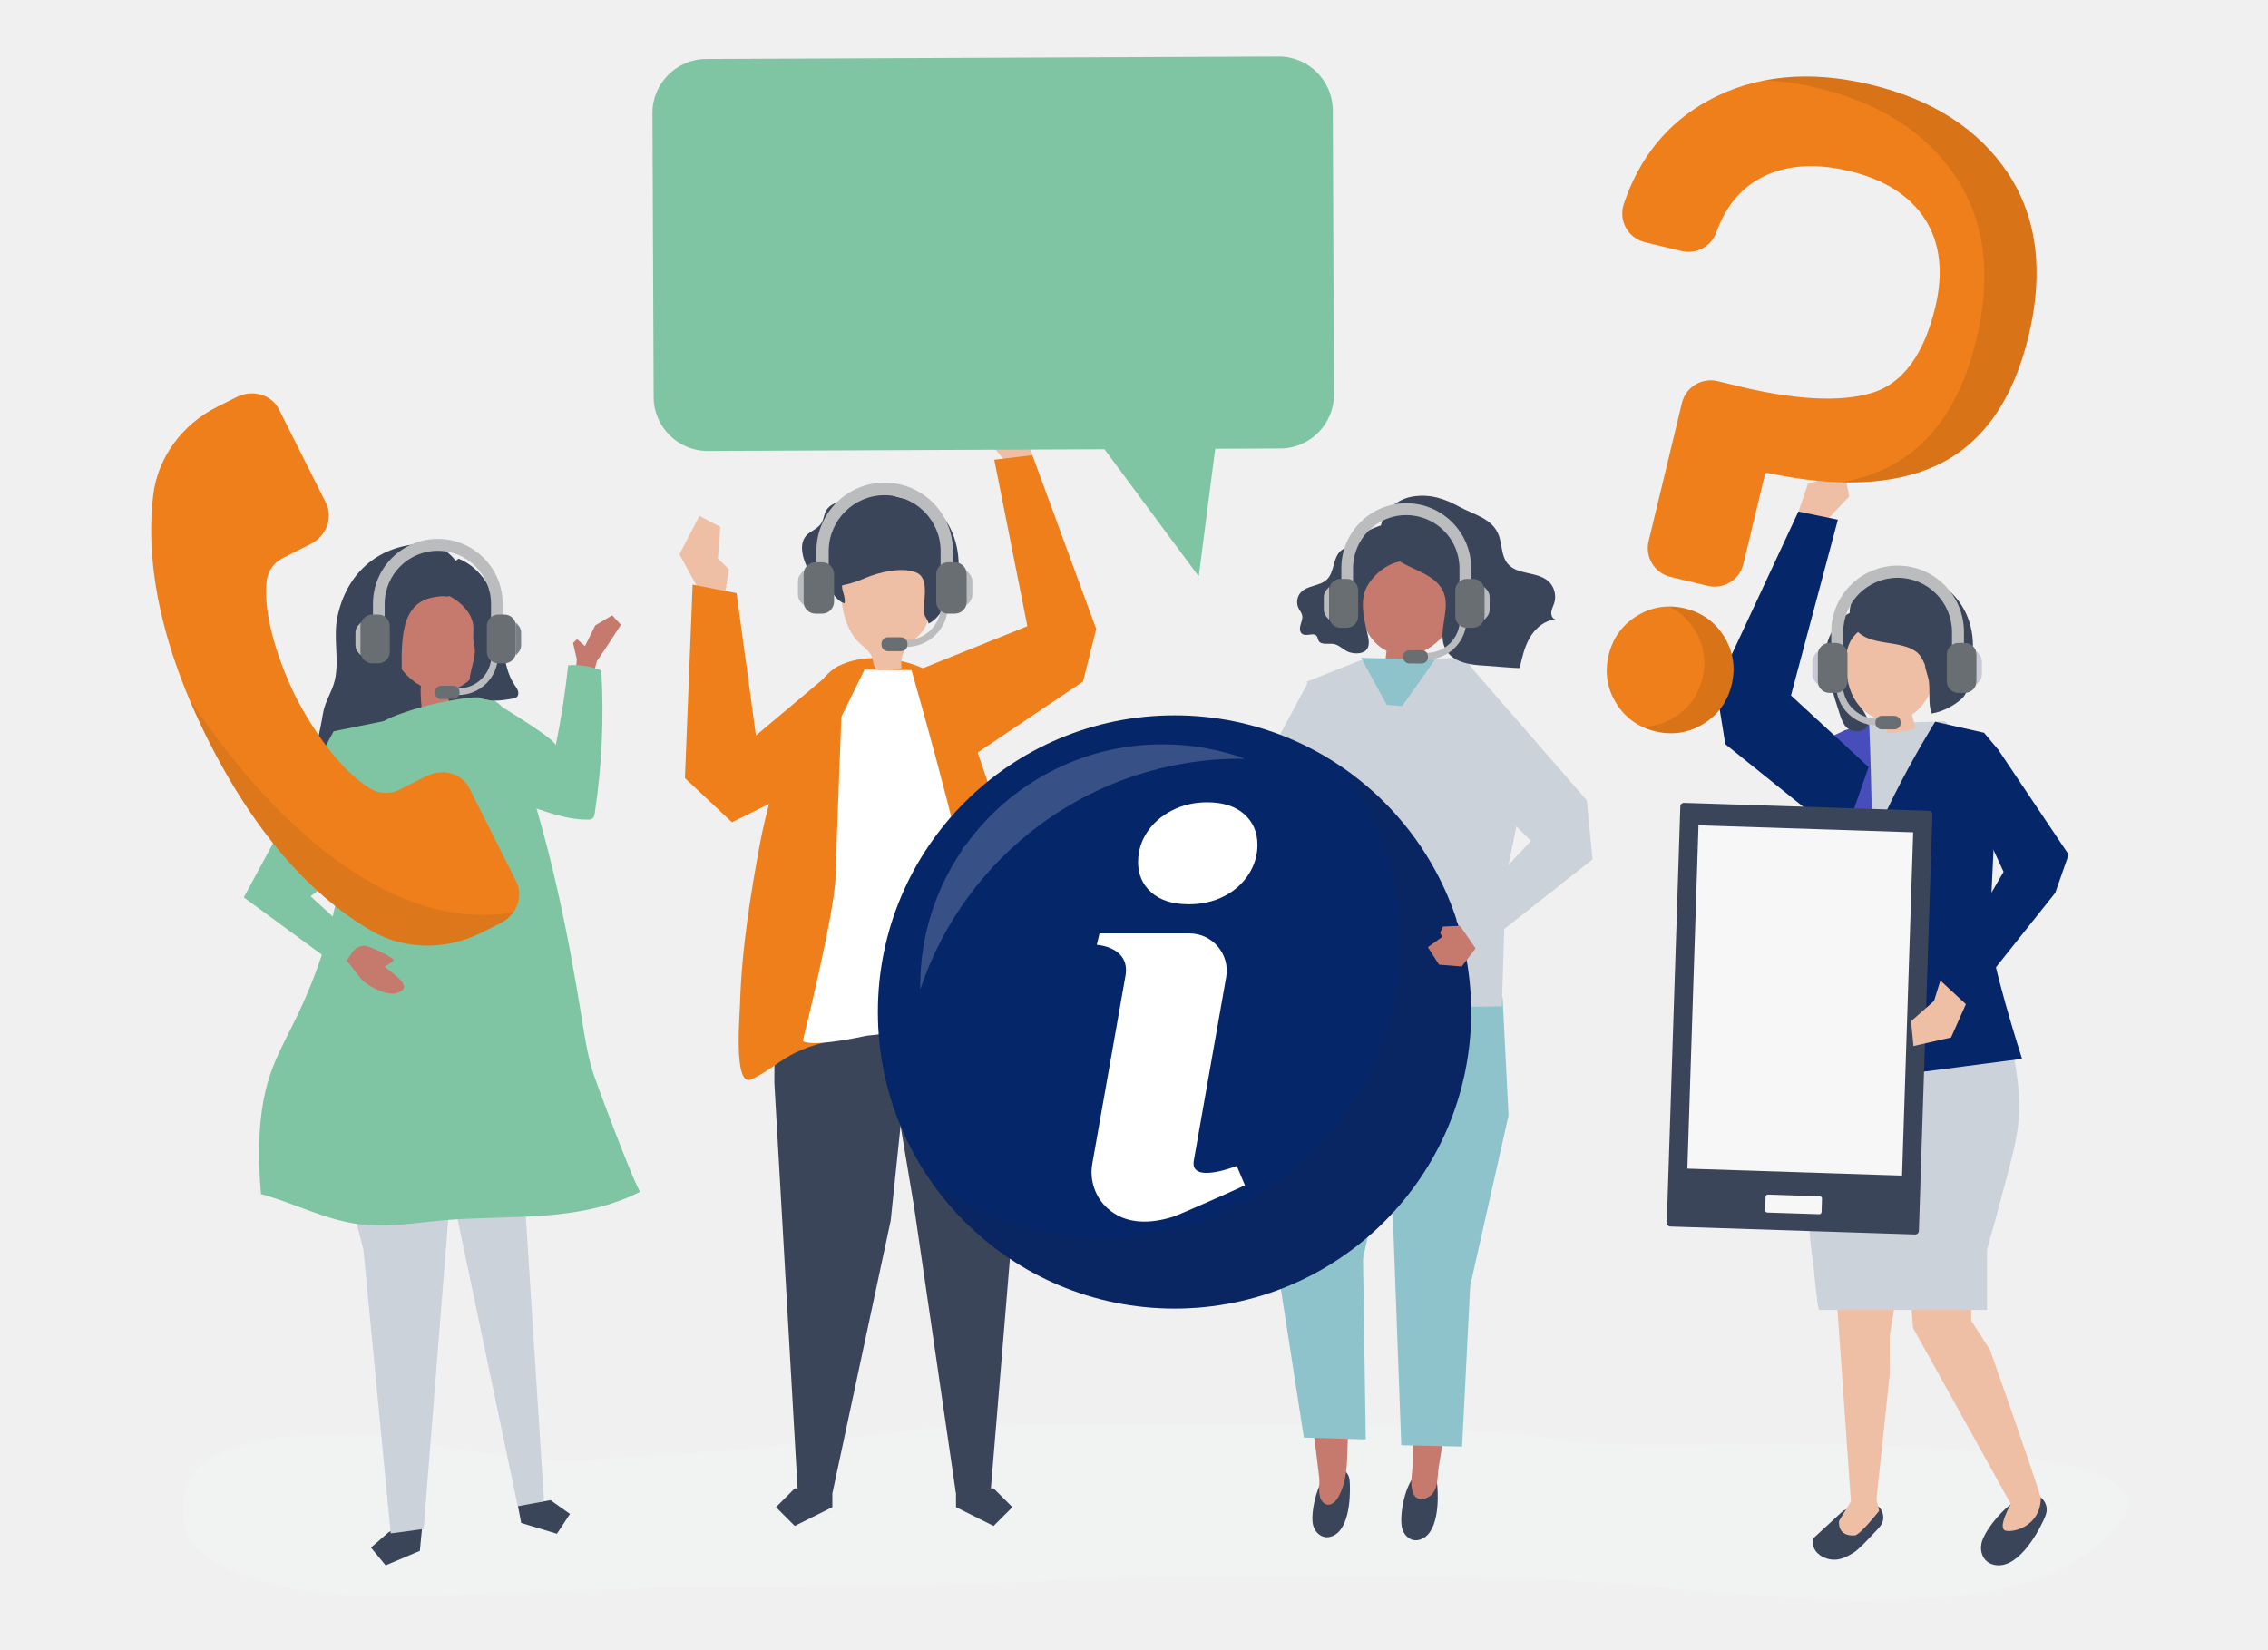
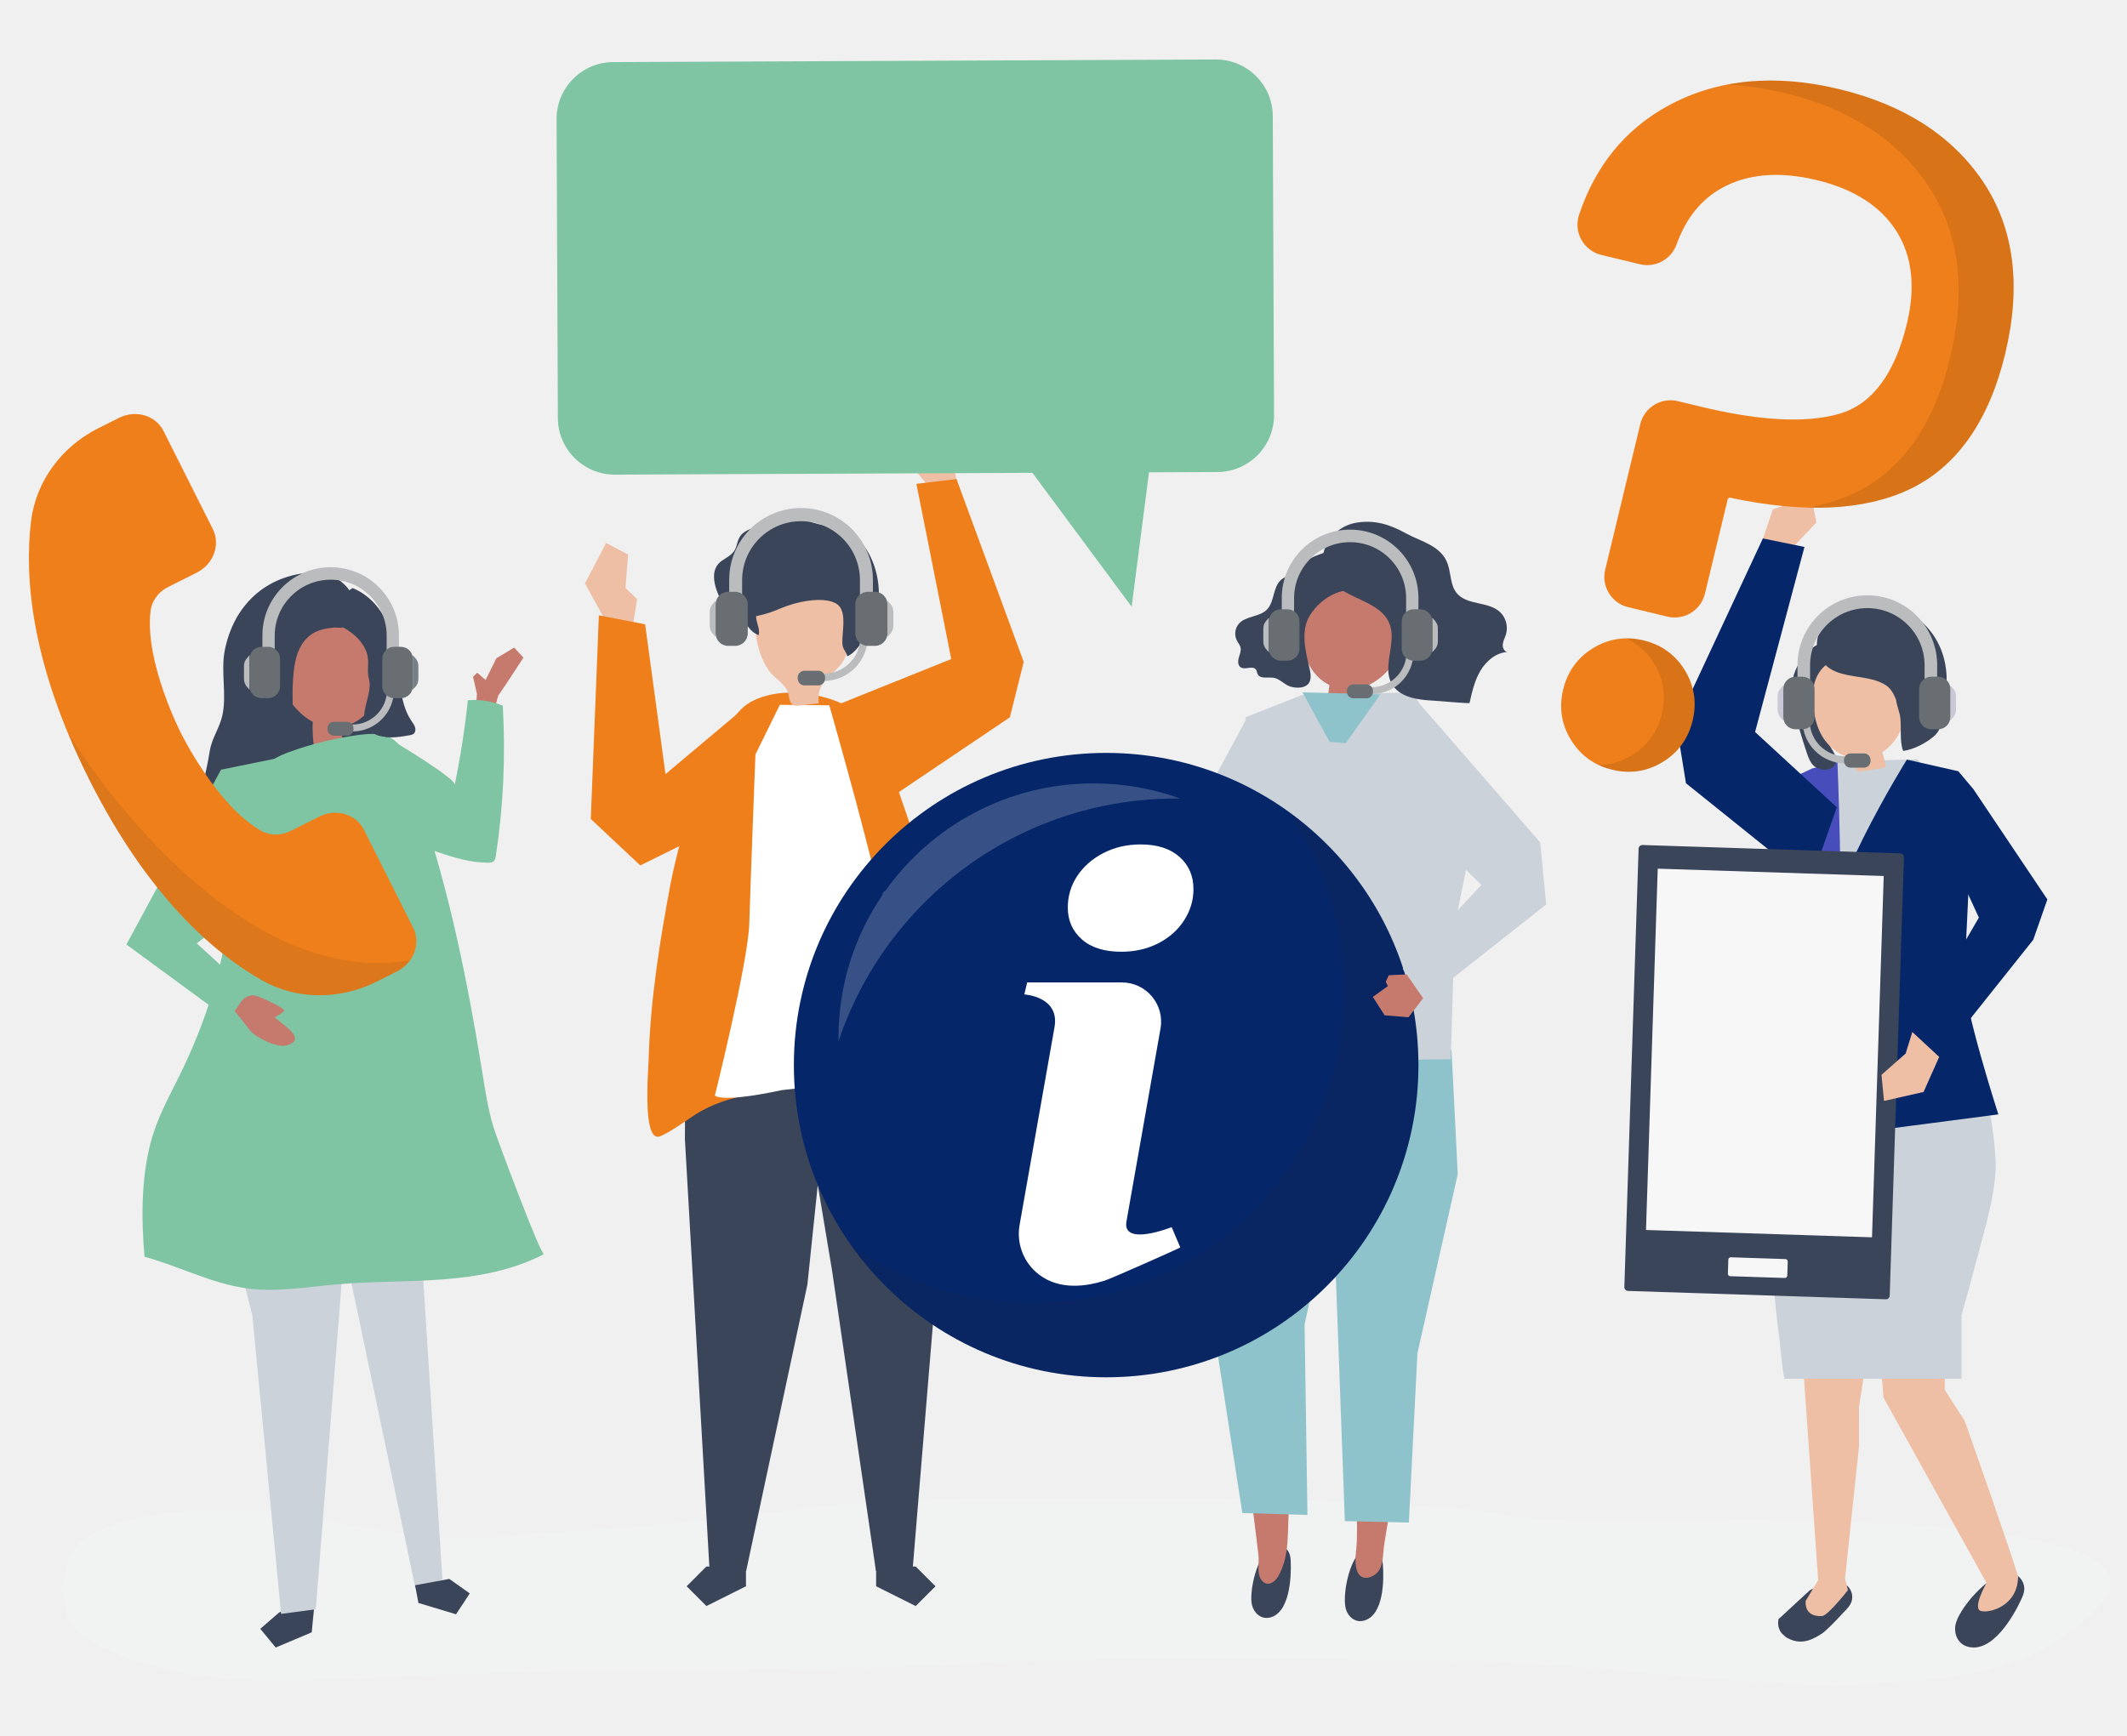
- <svg xmlns="http://www.w3.org/2000/svg" version="1.1" x="0px" y="0px" viewBox="0 0 1100 800" style="enable-background:new 0 0 1100 800;" xml:space="preserve">
+ <svg xmlns="http://www.w3.org/2000/svg" version="1.1" x="0px" y="0px" viewBox="60 0 980 800" style="enable-background:new 0 0 550 800;" xml:space="preserve">
  <style type="text/css">
	.st0{fill:#F1F2F2;}
	.st1{fill:#3B455A;}
	.st2{fill:#C67A6D;}
	.st3{fill:#CCD2D9;}
	.st4{fill:#7FC5A3;}
	.st5{fill:#BABCBE;}
	.st6{fill:#686E72;}
	.st7{fill:#777F87;}
	.st8{fill:#E1CFB5;}
	.st9{fill:#8EC3CB;}
	.st10{fill:#EFBFA5;}
	.st11{fill:#EF7F1A;}
	.st12{fill:#FFFFFF;}
	.st13{fill:#052669;}
	.st14{opacity:0.1;fill:#272525;}
	.st15{opacity:0.2;fill:#FFFFFF;}
	.st16{fill:#474EBB;}
	.st17{fill:#CAC8D6;}
	.st18{opacity:0.1;}
	.st19{fill:#F7F7F7;}
</style>
  <g id="shadow">
    <g>
      <path class="st0" d="M521.68,690.81c-27.63,0.07-55.27,0.62-82.85,3.16c-10.4,0.96-20.58,3.07-31.01,3.92    c-20.82,1.7-41.27,4.87-62.17,6.33c-16.83,1.18-33.73,1.87-50.5,3.37c-15.73,1.4-33.15,1.08-48.76-1.24    c-11.56-1.71-23.17-2.68-34.53-5.43c-12.71-3.08-26.52-5.28-39.76-5.2c-18.88,0.11-37.27,0.13-55.35,5.56    c-6.34,1.91-14.11,5.04-18.93,9.05c-11.03,9.16-12.52,32.03-1.51,41.54c18.55,16,58.13,22.27,84.13,22.57    c28.49,0.32,56.16-1.43,84.69-2.46c26.51-0.96,52.95-2.32,79.5-2.27c54.23,0.1,108.47,0,162.6-3    c50.86-2.82,101.85-1.85,152.82-1.85c52.27,0,104.18,0.34,156.08,6.1c22.61,2.51,45.64,3.39,68.37,5.14    c20.35,1.57,39.91-0.03,60.18-1.49c17.02-1.22,33.93-4.84,49.39-10.97c12.24-4.85,34.06-19.91,37.81-31.48    c10.52-32.44-148.3-31.66-172.69-31.59c-27.28,0.08-54.78,0.83-82.03-0.04c-11.47-0.36-22.76-2.22-33.95-4.26    c-11.15-2.03-22.38-1.51-33.68-2.36c-47.14-3.55-94.38-3.03-141.67-3.03C552.48,690.88,537.08,690.77,521.68,690.81z" />
    </g>
  </g>
  <g id="object">
    <g>
      <g>
        <path class="st1" d="M171.77,350.9c-0.19,0.8-0.35,1.71,0.09,2.4c0.39,0.61,1.13,0.88,1.82,1.08     c16.17,4.87,33.52,0.57,49.86-3.74c2.73-0.72,5.46-1.44,8.17-2.22c1.32-0.38,2.69-0.8,3.73-1.7c1.46-1.25,2.07-3.24,2.23-5.15     c0.39-4.54-1.31-8.97-3.09-13.16c-4.55-10.73-9.79-21.16-15.68-31.22c-0.75-1.29-1.54-2.59-2.65-3.58     c-2.2-1.95-5.42-2.38-8.3-1.8s-5.49,2.04-8.02,3.54c-8.88,5.26-14.78,10.66-16.6,20.83C181.17,328.29,174.63,338.99,171.77,350.9     z" />
        <path class="st2" d="M233.51,293.14c-6.91-24.56-37.74-17.53-44.93,3.48c-4.33,12.66,3.52,29.67,15.55,36.06     c-0.4,3.28,0.39,11.86,0.56,11.86c4.31,0,8.63-0.01,12.94-0.01c0.11-3.2,0.04-6.41-0.18-9.6c1.51-0.27,3.03-0.7,4.56-1.36     c7.05-3.02,11.72-10.19,13.26-17.71C236.8,308.35,235.59,300.52,233.51,293.14z" />
        <g>
          <g id="XMLID_361_">
            <g id="XMLID_363_">
              <polygon class="st1" points="204.41,744.21 203.62,752.29 187.04,759.3 179.92,750.68 188.61,743.14 205.2,736.13       " />
            </g>
            <g id="XMLID_362_">
              <polygon class="st3" points="218.27,580.39 205.49,741.66 189.51,743.8 176.28,606.35 165.34,562.75       " />
            </g>
          </g>
          <g id="XMLID_358_">
            <g id="XMLID_360_">
              <polygon class="st3" points="251.63,537.19 263.84,727.84 251.49,732.41 221.11,587.41 204.4,545.43       " />
            </g>
            <g id="XMLID_359_">
              <polygon class="st1" points="252.79,738.75 270.11,743.98 276.44,734.36 267,727.67 251.24,730.6       " />
            </g>
          </g>
          <g id="XMLID_357_">
            <path class="st4" d="M234.66,338.41c-3.33-0.42-6.74-0.06-10.08,0.4c-10.08,1.4-20.01,3.81-29.6,7.16       c-3.09,1.08-6.17,2.27-8.98,3.95c-13.66,8.15-12.56,20.92-15.06,35.13c-1.75,9.91-4.31,20.09-5,30.14       c-1.8,26.22-10.04,52.74-21.41,76.75c-4.79,10.12-10.5,19.89-13.91,30.54c-5.65,17.65-5.63,38.45-4.04,56.72       c16.07,4.36,31.13,12.52,47.66,14.63c13.6,1.74,27.33-0.73,40.99-1.92c16.15-1.41,32.42-1.03,48.59-2.26       c16.17-1.23,32.51-4.16,46.82-11.68c-1.48,0.78-21.96-53.99-23.41-58.89c-2.42-8.22-3.72-16.72-5.07-25.17       c-6.71-41.75-15.19-83.4-28.82-123.55c-3.5-10.31-4.2-29.15-17.26-31.72C235.61,338.54,235.13,338.47,234.66,338.41z" />
          </g>
          <g id="XMLID_354_">
            <g id="XMLID_356_">
              <path class="st1" d="M210.79,286.53c7.48,1.34,16.7,7.65,18.5,15.43c0.87,3.75-0.37,7.2,0.72,11.17        c2.12,7.85-7.5,19.4,2.02,24.85c4.9,2.8,11.01,1.89,16.59,0.9c0.68-0.12,1.38-0.25,1.92-0.68c0.88-0.7,1.03-2.01,0.69-3.07        c-0.33-1.07-1.05-1.96-1.67-2.89c-6.55-9.71-4.96-23.63-7.5-34.69c-2.54-11.04-8.55-22.03-19.63-26.56        c-5.53,3.53-9.54,9.28-10.92,15.63L210.79,286.53z" />
            </g>
            <g id="XMLID_355_">
              <path class="st1" d="M183.54,347.64c3.53-2.17,7-4.43,9.04-8.48c3.31-6.54,1.91-16.7,2.31-23.79        c0.41-7.48,1.1-15.62,6.3-21.08c3.39-3.56,7.57-4.54,12.29-5.02c3.23-0.32,3.46,0.87,6.04-1.07c1.98-1.49,3.43-5.56,3.72-7.89        c0.48-3.93-1.44-7.88-4.29-10.67c-4.38-4.3-9.3-6.2-15.32-5.83c-21.11,1.32-35.86,14.97-40.04,35.77        c-2.01,10,1.04,20.69-1.19,30.34c-1.38,5.96-4.81,10.14-5.8,16.44c-2.58,16.36-9.78,37.6-7.66,54.12        c0.08,0.61,0.21,1.28,0.71,1.65c1.02,0.75,2.35-0.38,3.1-1.4c4.35-5.94,8.69-11.87,13.04-17.81c1.71-2.33,3.43-4.7,4.42-7.41        c2.46-6.73,0.17-14.98,4.42-20.79C176.94,351.57,180.27,349.65,183.54,347.64z" />
            </g>
          </g>
          <g id="XMLID_352_">
            <g id="XMLID_353_">
              <polygon class="st4" points="161.83,354.72 118.24,435.29 166.93,471.04 178.23,460 150.65,434.77 192.56,402.32         187.61,349.48       " />
            </g>
          </g>
        </g>
        <g>
          <path class="st5" d="M222.32,333.93c8.85,0,16.02-7.17,16.02-16.02h3.19c0,10.61-8.6,19.21-19.21,19.21V333.93z" />
          <path class="st6" d="M213.89,332.64h6c1.65,0,2.98,1.34,2.98,2.98v0.46c0,1.65-1.34,2.98-2.98,2.98h-6      c-1.65,0-2.98-1.34-2.98-2.98v-0.46C210.91,333.98,212.25,332.64,213.89,332.64z" />
          <g>
            <path class="st5" d="M238.15,306.14v-13.18c0-14.24-11.55-25.79-25.79-25.79c-14.24,0-25.79,11.55-25.79,25.79v13.18h-5.67       v-13.28c0-17.37,14.08-31.45,31.45-31.45c17.37,0,31.45,14.08,31.45,31.45v13.28H238.15z" />
          </g>
          <g>
            <path class="st5" d="M173.38,303.81c-0.97,1.47-0.97,2.47-0.97,3.71v2.41v2.41c0,1.24,0,2.24,0.97,3.71l1.59,1.86v-7.98v-7.98       L173.38,303.81z" />
            <path class="st6" d="M183.53,321.76h-3.04c-3.05,0-5.52-2.47-5.52-5.52v-12.62c0-3.05,2.47-5.52,5.52-5.52h3.04       c3.05,0,5.52,2.47,5.52,5.52v12.62C189.05,319.28,186.58,321.76,183.53,321.76z" />
          </g>
          <g>
            <path class="st7" d="M251.79,303.81c0.97,1.47,0.97,2.47,0.97,3.71v2.41v2.41c0,1.24,0,2.24-0.97,3.71l-1.59,1.86v-7.98v-7.98       L251.79,303.81z" />
            <path class="st6" d="M241.65,321.76h3.04c3.05,0,5.52-2.47,5.52-5.52v-12.62c0-3.05-2.47-5.52-5.52-5.52h-3.04       c-3.05,0-5.52,2.47-5.52,5.52v12.62C236.13,319.28,238.6,321.76,241.65,321.76z" />
          </g>
        </g>
      </g>
      <g>
        <polygon class="st8" points="552.96,389.94 537.03,383.71 534.14,386.83 534.14,391.98 526.04,391.98 526.76,401.3      534.14,404.11 549.67,402.01    " />
        <g id="XMLID_148_">
          <g id="XMLID_335_">
            <g id="XMLID_349_">
              <g id="XMLID_351_">
                <path class="st1" d="M686.17,715.79c1.58-1.74,3.43-2.7,5.52-2.37c2.01,0.32,3.81,1.68,4.64,3.5         c0.56,1.24,0.68,2.62,0.8,3.98c0.58,7.01,0.53,23.64-8.8,26.03c-3.92,1.01-7.17-1.78-8.21-5.3         C678.53,736.32,680.87,721.63,686.17,715.79z" />
              </g>
              <g id="XMLID_350_">
                <path class="st2" d="M682.85,610.12l0.49,42.73c-0.57,18.98,2.4,38.06,1.83,57.04c-0.13,4.36-1.27,8.97-0.17,13.29         c1.08,4.23,4.51,4.98,8.04,2.84c4.73-2.87,3.97-9.57,4.75-14.47c2.16-13.44,4.7-26.82,6.96-40.24         c1.11-6.58-1.18-15.8-0.68-22.46c0,0,6.9-35.81,6.9-35.81L682.85,610.12z" />
              </g>
            </g>
            <g id="XMLID_348_">
              <polygon class="st9" points="731.66,541.08 713.07,623.69 709.12,701.69 679.63,701.03 671.61,482.83 728.77,483.87       " />
            </g>
            <g id="XMLID_343_">
              <g id="XMLID_345_">
                <g id="XMLID_347_">
                  <path class="st1" d="M643.99,714.24c1.65-1.65,3.54-2.5,5.61-2.04c1.99,0.43,3.73,1.9,4.48,3.77          c0.51,1.28,0.57,2.67,0.62,4.03c0.28,7.04-0.49,23.69-9.89,25.53c-3.95,0.77-7.07-2.2-7.96-5.79          C635.5,734.34,638.46,719.77,643.99,714.24z" />
                </g>
                <g id="XMLID_346_">
                  <path class="st2" d="M659.53,616.12l-2.5,42.66c-0.2,11.85-1.78,23.62-3.01,35.39c-1.14,10.94,0.63,22.33-5.08,32.28          c-1.79,3.12-5.42,5.2-7.95,1.41c-1.95-2.92-0.79-7.79-1.17-11.11c-1.53-13.52-3.43-27.01-5.06-40.52          c-0.8-6.63,1.92-15.73,1.74-22.41l-5.21-36.09L659.53,616.12z" />
                </g>
              </g>
              <g id="XMLID_344_">
                <polygon class="st9" points="622.22,536.03 619.82,616.22 632.4,697.3 662.4,698.2 661.07,610.45 676.94,537.67          682.27,490.03 634.68,484.42        " />
              </g>
            </g>
            <g id="XMLID_342_">
              <polygon class="st3" points="659.87,320.32 711.14,319.09 740.87,374.38 730.3,426.17 728.42,488.14 655.28,489.14         631.22,485.23 637.61,419.01 633.94,330.56       " />
            </g>
            <g id="XMLID_341_">
              <polygon class="st3" points="658.02,353.82 631.31,407.21 602.51,412.93 544.85,404.11 551.93,386.08 604.8,386.08         634.66,330.56       " />
            </g>
            <g id="XMLID_336_">
              <g id="XMLID_340_">
                <path class="st2" d="M663.08,277.36c7.73-22.47,37.4-14.05,43.51,5.96c3.99,13.05-6.09,29.99-19.62,33.74         c-0.06,0.51-0.1,0.99-0.11,1.4c-0.01,2.1-0.27,4.16-0.58,6.25c-0.12,0.78-11.95-1.49-13.27-1.75         c-0.46-0.09-0.98-0.22-1.23-0.6c-0.48-0.74,0.3-2.93,0.39-3.76c0.1-0.97,0.2-1.95,0.31-2.92         c-6.67-3.26-10.88-10.19-12.06-17.25C659.25,291.33,660.75,284.11,663.08,277.36z" />
              </g>
              <g id="XMLID_337_">
                <g id="XMLID_339_">
                  <path class="st1" d="M682.43,257.05c1.59,1.62,2.22,3.87,2.67,6.03c0.27,1.29,0.51,2.63,0.23,3.91          c-1.1,5.1-6.16,4.83-10.07,6.48c-4.83,2.03-8.99,5.76-11.69,10.06c-4.23,6.73-2.33,15.4-0.61,22.82          c0.6,2.62,1.82,6.51-0.21,8.84c-2.06,2.37-6.83,2.01-9.3,0.79c-2.26-1.12-4.11-3.18-6.59-3.59          c-2.62-0.44-6.17,0.71-7.39-1.69c-0.34-0.67-0.37-1.49-0.8-2.1c-1.45-2.07-5.05,0.35-7.1-1.11          c-1.26-0.9-1.25-2.81-0.82-4.33c0.42-1.52,1.14-3.05,0.84-4.59c-0.25-1.33-1.21-2.37-1.8-3.58          c-1.17-2.38-0.76-5.48,0.97-7.49c3.23-3.74,9.48-3.03,12.94-6.54c1.8-1.83,2.5-4.47,3.17-6.97c0.67-2.5,1.48-5.14,3.41-6.83          c2.38-2.09,5.82-1.74,8.17-4.22c1.38-1.46,2.3-3.36,3.85-4.63c2.04-1.67,6.03-2.96,8.57-3.81          C674.92,253.13,679.42,253.99,682.43,257.05z" />
                </g>
                <g id="XMLID_338_">
                  <path class="st1" d="M701.2,292.91c0.14,7.4-3.54,15.39-0.13,21.9c3.44,6.57,12.01,7.75,19.32,8.1          c1.2,0.06,16.62,1.39,16.69,1.1c1.15-5.15,2.35-10.41,5.04-14.93c2.69-4.52,7.19-8.27,12.35-8.59          c-1.49-0.26-2.24-2.08-2.07-3.61c0.17-1.54,0.97-2.92,1.43-4.4c1.13-3.63,0.03-7.86-2.7-10.4          c-5.45-5.08-15.34-2.97-20.02-8.81c-2.9-3.62-2.55-8.87-4.07-13.29c-2.94-8.55-12.29-10.33-19.29-14.19          c-7.38-4.07-14.33-6.31-22.86-4.89c-10.56,1.76-18.41,12.51-14.34,22.63c5.23,12.98,26.11,11.86,30.03,25.04          C700.99,289.98,701.17,291.43,701.2,292.91z" />
                </g>
              </g>
            </g>
          </g>
          <g id="XMLID_334_">
            <polygon class="st9" points="695.97,320.02 680.07,342.5 672.59,341.89 660.13,319.09      " />
          </g>
        </g>
      </g>
      <g>
        <polygon class="st10" points="339.42,286.95 329.52,268.87 339.25,250.23 349.4,255.6 348.18,270.92 353.53,276.14      351.45,289.28    " />
        <g>
          <g>
            <g>
              <polygon class="st1" points="491.49,457.84 492.83,574.19 480.43,723.96 463.57,723.96 443.4,585.78 420.33,447.37       " />
              <polygon class="st1" points="463.67,731.07 481.9,740.18 491.02,731.07 481.9,721.95 463.67,721.95       " />
            </g>
            <g>
              <polygon class="st1" points="375.9,457.84 375.57,525.15 386.94,723.96 403.8,723.96 432,592.03 447.06,447.37       " />
              <polygon class="st1" points="403.7,731.07 385.47,740.18 376.36,731.07 385.47,721.95 403.7,721.95       " />
            </g>
          </g>
          <path class="st11" d="M358.37,498.37c-0.36,10.68-0.13,24.96,4.37,25.5c0.84,0.1,1.65-0.27,2.39-0.63      c7.82-3.8,13.39-9.17,21.1-12.84c8.08-3.85,17.26-5.86,26.23-7.25c13.38-2.14,26.98-3.42,40.45-3.54      c11.58-0.1,23.61,5.18,34.56,8.08c4.21,1.12,7.64,4.19,11.14,6.6c5.17,3.56,7.43,4.96,6.73-2.3      c-1.15-11.85-2.34-23.71-3.8-35.53c-2.91-23.58-6.87-47.1-13.57-69.93c-2.56-8.72-5.51-17.32-8.46-25.91      c-3.59-10.47-7.19-20.93-10.78-31.4c-4.47-13.01-12.01-22.17-25.21-26.72c-11.41-3.93-25.58-5.01-36.68,0.5      c-12.34,6.12-18.2,26.97-24.19,38.11c-5.25,9.76-11.87,36.39-13.84,46.91c-2.37,12.67-4.55,25.28-6.27,37.85      c-1.91,13.93-3.25,27.81-3.64,41.62C358.85,489,358.54,493.27,358.37,498.37z" />
          <path class="st12" d="M419.31,324.83l22.78,0.22c0,0,24.45,85.43,25.34,100.16c0.88,14.45,7.06,73.06,7.06,73.06      s-25.23,0.59-54.3,4.14c-28.42,6.08-30.81,2.49-30.81,2.49s15.34-61.6,15.85-79.3c0.52-18.1,2.84-77.89,2.84-77.89      L419.31,324.83z" />
          <g>
            <path class="st10" d="M425.04,324.61c0.27,0.23,0.58,0.42,0.93,0.53c0.71,0.23,1.48,0.15,2.22,0.06       c3.01-0.36,6.03-0.71,9.04-1.07c-0.99-9.23,4.4-11.32,9.66-17.25c5.33-6.02,3.69-14.13,3.39-21.49       c-0.09-2.05-0.19-4.16-1.05-6.02c-1.52-3.26-5.06-5.07-8.5-6.14c-8.78-2.73-18.82-2.06-26.55,2.92       c-2.06,1.32-3.98,2.99-5.09,5.17c-1.72,3.36-1.28,7.36-0.8,11.11c0.74,5.75,2.44,11.4,5.69,16.24       c3.03,4.52,8.81,6.68,9.47,12.1C423.61,322.16,424.04,323.73,425.04,324.61z" />
            <g>
              <path class="st1" d="M408.54,285.73c0.51,2.32,1.59,4.67,1.03,6.97c-3.68-1.25-6.09-5.02-7.4-8.85        c-0.59-1.74-1.02-3.57-0.87-5.41c0.15-1.84,0.95-3.68,2.4-4.72c2.02-1.45,5.65-0.88,6.23,1.75        C410.51,278.11,407.76,282.24,408.54,285.73z" />
              <path class="st1" d="M388.98,265.36c0.09-2.78,1.15-5.26,3.63-6.94c2.14-1.45,4.61-2.64,5.91-4.94        c1.01-1.78,1.16-3.99,2.16-5.78c1.81-3.24,5.74-4.19,9.16-5.29c8.55-2.75,13.16-5.92,22.22-2.4        c6.44,2.5,14.77,2.84,20.75,6.48c2.5,1.52,4.62,3.97,6.37,6.7c6.04,9.44,7.49,22.72,3.56,32.57c-0.88,2.2-2,4.23-3.2,6.17        c-2.39,3.88-4.95,8.66-9.19,10.56c-0.27-1.83-1.63-2.84-2.05-4.64c-0.31-1.29-0.2-2.65-0.14-3.98        c0.26-5.18,1.85-13.37-3.32-15.94c-6.54-3.25-18.81-0.32-25.11,2.43c-5.57,2.43-14.98,5.6-20.92,2.99        C393.28,280.94,388.79,271.29,388.98,265.36z" />
            </g>
          </g>
        </g>
        <polygon class="st11" points="406.84,322.99 366.62,356.77 357.24,287.72 335.93,283.59 332.2,377.43 355,398.85 396.48,378.36         " />
      </g>
      <g>
        <g>
          <g id="XMLID_146_">
            <circle id="XMLID_147_" class="st13" cx="569.65" cy="490.87" r="143.88" />
          </g>
          <g>
            <path class="st12" d="M603.42,394.89c-4.31-3.81-10.27-5.72-17.89-5.72c-6.3,0-12.01,1.33-17.15,3.98       c-5.14,2.65-9.15,6.17-12.05,10.56c-2.9,4.39-4.35,9.24-4.35,14.54c0,5.96,2.15,10.85,6.46,14.66       c4.31,3.81,10.35,5.72,18.14,5.72c6.29,0,11.97-1.28,17.02-3.85c5.05-2.57,9.03-6.09,11.93-10.56       c2.9-4.47,4.35-9.28,4.35-14.41C609.88,403.67,607.73,398.7,603.42,394.89z" />
            <path class="st12" d="M599.84,565.56c0,0-22.91,9.13-20.83-2.64l15.69-88.91c1.96-11.08-6.57-21.24-17.82-21.24h-24.9h-2.48       h-16.24l-1.31,5.54c0,0,16.41,0.89,13.91,15.07c-5.7,32.28-16.09,91.15-16.1,91.21c-1.39,7.9,1.42,16.11,7.37,21.5       c8.89,8.07,21.09,7.54,31.86,4.1c3.59-1.15,34.87-15.14,34.82-15.26L599.84,565.56z" />
          </g>
          <path class="st14" d="M652.76,373.46c16.65,23.48,26.47,52.13,26.47,83.1c0,79.46-64.42,143.88-143.88,143.88      c-30.97,0-59.63-9.82-83.1-26.46c26.07,36.76,68.92,60.77,117.41,60.77c79.46,0,143.88-64.42,143.88-143.88      C713.53,442.38,689.51,399.53,652.76,373.46z" />
        </g>
        <path class="st15" d="M601.88,368.01c0.65,0,1.29,0,1.94,0.01c-12.48-4.51-25.95-6.97-39.99-6.97     c-39.6,0-74.62,19.54-95.91,49.49c-0.76,0.23-1.31,0.98-1.31,1.86v0.03c-12.8,18.78-20.29,41.45-20.29,65.87     c0,0.54,0.01,1.09,0.02,1.63C467.99,414.9,529.44,368.01,601.88,368.01z" />
      </g>
      <g>
        <path class="st11" d="M74.33,239.99c-3.11,25.21-0.38,65.21,26.74,119.2c27.12,53.98,57.57,80.06,79.66,92.62     c15.78,8.97,35.71,9.17,52.73,0.62l9.5-4.77c7.72-3.88,11.04-12.87,7.41-20.08l-22.71-45.2c-3.62-7.22-12.82-9.92-20.54-6.04     l-13.28,6.67c-4.38,2.2-9.52,2.18-13.57-0.14c-20.65-11.82-36.86-44.93-36.86-44.93s-16.89-32.77-14.04-56.39     c0.56-4.64,3.61-8.77,7.99-10.97l13.28-6.67c7.72-3.88,11.04-12.87,7.41-20.08l-22.71-45.2c-3.62-7.22-12.82-9.92-20.54-6.04     l-9.5,4.77C88.3,205.87,76.55,221.97,74.33,239.99z" />
        <path class="st14" d="M91.25,337.72c2.86,6.9,6.09,14.03,9.82,21.46c27.12,53.98,57.57,80.06,79.66,92.62     c15.78,8.97,35.71,9.16,52.73,0.62l9.5-4.77c2.45-1.23,4.39-3.01,5.88-5.05C163.79,457.04,92.58,339.93,91.25,337.72z" />
      </g>
      <g id="XMLID_144_">
        <g id="XMLID_145_">
          <path class="st2" d="M175.15,474.84c2.58,3.29,12.5,8.2,16.84,6.99c10.01-2.79-1.86-9.67-5.43-12.97      c1.53-0.9,3.04-1.72,4.34-2.88c1.2-1.06-12.36-7.51-14.41-7.29c-4.91,0.52-5.57,3.58-8.38,7.23      C170.52,468.83,172.82,471.86,175.15,474.84z" />
        </g>
      </g>
      <g>
        <path class="st5" d="M439.55,310.47c9.32,0,16.87-7.55,16.87-16.87h3.35c0,11.17-9.05,20.22-20.22,20.22V310.47z" />
        <path class="st6" d="M430.68,309.12h6.32c1.74,0,3.14,1.41,3.14,3.14v0.48c0,1.74-1.41,3.14-3.14,3.14h-6.32     c-1.74,0-3.14-1.41-3.14-3.14v-0.48C427.53,310.52,428.94,309.12,430.68,309.12z" />
        <g>
          <path class="st5" d="M456.21,281.22v-13.87c0-14.99-12.15-27.14-27.14-27.14s-27.14,12.15-27.14,27.14v13.87h-5.96v-13.98      c0-18.29,14.82-33.11,33.11-33.11s33.11,14.82,33.11,33.11v13.98H456.21z" />
        </g>
        <g>
          <path class="st5" d="M388.03,278.77c-1.03,1.54-1.03,2.6-1.03,3.9v2.53c0,0,0,2.53,0,2.53c0,1.31,0,2.36,1.03,3.9l1.67,1.96      v-8.4v-8.4L388.03,278.77z" />
          <path class="st6" d="M398.72,297.66h-3.2c-3.21,0-5.81-2.6-5.81-5.81v-13.29c0-3.21,2.6-5.81,5.81-5.81h3.2      c3.21,0,5.81,2.6,5.81,5.81v13.29C404.53,295.06,401.92,297.66,398.72,297.66z" />
        </g>
        <g>
          <path class="st5" d="M470.57,278.77c1.03,1.54,1.03,2.6,1.03,3.9v2.53c0,0,0,2.53,0,2.53c0,1.31,0,2.36-1.03,3.9l-1.67,1.96      v-8.4v-8.4L470.57,278.77z" />
          <path class="st6" d="M459.89,297.66h3.2c3.21,0,5.81-2.6,5.81-5.81v-13.29c0-3.21-2.6-5.81-5.81-5.81h-3.2      c-3.21,0-5.81,2.6-5.81,5.81v13.29C454.08,295.06,456.68,297.66,459.89,297.66z" />
        </g>
      </g>
      <g>
        <path class="st5" d="M692.01,316.68c8.86,0,16.04-7.18,16.04-16.04h3.19c0,10.62-8.61,19.23-19.23,19.23V316.68z" />
        <path class="st6" d="M683.58,315.4h6.01c1.65,0,2.99,1.34,2.99,2.99v0.46c0,1.65-1.34,2.99-2.99,2.99h-6.01     c-1.65,0-2.99-1.34-2.99-2.99v-0.46C680.59,316.73,681.93,315.4,683.58,315.4z" />
        <g>
          <path class="st5" d="M707.86,288.87v-13.19c0-14.26-11.56-25.81-25.81-25.81c-14.26,0-25.81,11.56-25.81,25.81v13.19h-5.67      v-13.29c0-17.39,14.09-31.48,31.48-31.48c17.39,0,31.48,14.09,31.48,31.48v13.29H707.86z" />
        </g>
        <g>
          <path class="st5" d="M643.03,286.54c-0.97,1.47-0.97,2.47-0.97,3.71v2.41v2.41c0,1.24,0,2.24,0.97,3.71l1.59,1.86v-7.99v-7.99      L643.03,286.54z" />
          <path class="st6" d="M653.19,304.5h-3.04c-3.05,0-5.53-2.47-5.53-5.53v-12.64c0-3.05,2.47-5.53,5.53-5.53h3.04      c3.05,0,5.53,2.47,5.53,5.53v12.64C658.71,302.03,656.24,304.5,653.19,304.5z" />
        </g>
        <g>
          <path class="st5" d="M721.51,286.54c0.97,1.47,0.97,2.47,0.97,3.71v2.41v2.41c0,1.24,0,2.24-0.97,3.71l-1.59,1.86v-7.99v-7.99      L721.51,286.54z" />
          <path class="st6" d="M711.36,304.5h3.04c3.05,0,5.53-2.47,5.53-5.53v-12.64c0-3.05-2.47-5.53-5.53-5.53h-3.04      c-3.05,0-5.53,2.47-5.53,5.53v12.64C705.83,302.03,708.31,304.5,711.36,304.5z" />
        </g>
      </g>
      <polygon class="st10" points="502.17,226.92 497.41,207.68 481.03,200.76 477.93,211.83 486.72,222.9 487.94,232.7   " />
      <polygon class="st11" points="447.06,324.34 498.29,303.74 482.23,222.99 500.71,220.79 531.67,305.06 525.29,330.59     467.32,369.64   " />
      <path class="st4" d="M620.17,27.42l-277.69,1.2c-14.38,0.06-26.1,11.88-26.04,26.26l0.59,137.82    c0.06,14.38,11.88,26.1,26.26,26.04l192.39-0.83l45.72,61.7l7.99-61.93l31.58-0.14c14.38-0.06,26.1-11.88,26.04-26.26    l-0.59-137.82C646.37,39.07,634.55,27.36,620.17,27.42z" />
      <g>
        <g id="XMLID_143_">
          <polygon class="st2" points="713.96,448.79 718.84,455.94 708.95,468.82 697.95,467.93 692.53,459.44 699.45,454.48       698.48,452.46 699.87,449.46     " />
        </g>
        <g id="XMLID_142_">
          <polygon class="st3" points="712.84,322.91 769.62,388.23 772.4,416.84 716.39,461.06 706.34,446.52 742.56,407.84       707.47,373.49     " />
        </g>
      </g>
      <g>
        <g>
          <path class="st1" d="M879.43,746.23l14.48-13.37c4.2-2.13,8.65-3.61,12.25-3.57c2.62,0.03,4.79,0.87,6.09,2.86      c1.26,1.91,1.51,4.42,0.66,6.45c-0.31,0.74-0.76,1.41-1.26,2.04l0,0c0,0-0.01,0.01-0.01,0.01c-0.43,0.54-0.9,1.05-1.37,1.56      c-0.3,0.32-0.63,0.67-0.98,1.03c-3,3.25-8.02,8.54-10.01,9.73c-2.92,1.75-9.36,6.43-16.96,1.17c0.03-0.03,0.06-0.05,0.09-0.07      C879.65,752.18,878.84,749.11,879.43,746.23z" />
          <path class="st10" d="M890.8,629.76l1.17,16.78l5.74,81.71l-5.74,9.51c0,0-1.17,7.6,7.6,7.02c2.61-0.17,11.85-11.92,11.85-11.92      l-1.34-5.38l6.5-61.35l-0.06-17.82l3.11-19.79L890.8,629.76z" />
        </g>
        <g>
          <path class="st1" d="M982.59,725.48c2.7-0.85,5.21-0.72,7.22,0.88c1.93,1.53,3.04,4.02,2.85,6.4c-0.13,1.62-0.82,3.12-1.49,4.58      c-3.5,7.58-13.3,24.72-24.56,21.57c-4.73-1.32-6.52-6.15-5.56-10.41C962.49,742.08,973.57,728.32,982.59,725.48z" />
        </g>
        <path class="st10" d="M925.87,619.95l1.96,24.17l47.44,85.42c0,0-6.82,11.91-2.49,12.95c4.32,1.03,17.01-2.57,17.03-16.03     c-4.99-16.29-24.59-71.61-24.59-71.61l-9.18-14.28l0.13-26.83L925.87,619.95z" />
        <path class="st3" d="M979.47,539.05c0.37-7.12-1.9-25.71-4.25-32.37c-8.53-24.29-10.18-36.26-10.18-56.03     c0-19.77-3.81-81.54-3.81-81.54l-17.89-19.2l-36.53,1.03l-20.28,6.69c0,0-4.29,78.86-5.51,104.27     c-0.87,18.14-2.13,33.85-3.79,54.86c0,0-4.65,47.94,2.53,99.32c0,0,1.6,17.06,2.32,18.56c0.1,0.51,0.15,0.78,0.15,0.78     s0.29,0,0.29,0l81.22,0l0-29.28c2.7-9.4,5.27-18.84,7.73-28.31C974.62,565.81,978.78,552.28,979.47,539.05z" />
        <path class="st13" d="M962.29,355.44l6.94,8.28c0,0-3.62,74.34-4.18,86.93c-0.56,12.6,15.67,62.94,15.67,62.94l-67.24,8.77     c0,0-9.89-53.76-12.74-80.47c-2.85-26.71,37.84-91.81,37.84-91.81L962.29,355.44z" />
        <path class="st16" d="M894.88,354.17l-13.72,6.51c0,0,1.93,80.25-1.59,100.63c-2.15,12.42-10.5,52.66-10.5,52.66l21.72,7.43     c0,0,13.37-50.33,16.03-77.03c2.66-26.71-0.24-93.12-0.24-93.12L894.88,354.17z" />
        <g>
          <g>
            <path class="st1" d="M897.54,324.78c-1.78,6.89,2.31,13.71,5.89,19.52c1.46,2.38,3.73,5.68,1.84,8.39       c-2.11,3.04-7.36,2.43-9.67,0.16c-1.63-1.6-2.43-3.78-3.13-5.9c-3.12-9.5-7.47-22.8-6.61-32.78c0.68-8,10.5-22.22,20.61-17.13       c1.84,0.92,3.01,2.66,4.02,4.36c0.6,1.02,1.18,2.09,1.3,3.25c0.48,4.63-3.99,5.83-6.93,8.32       C901.24,316.04,898.68,320.37,897.54,324.78z" />
            <path class="st10" d="M914.41,349.55c-6.75-0.86-12.4-5.58-15.42-11.26c-3.02-5.68-3.74-12.22-3.62-18.6       c0.39-21.22,28.53-22.4,39.47-7.15C944.38,325.83,934.05,352.04,914.41,349.55z" />
            <path class="st1" d="M933.62,322.55c0.23,2.57,1.54,5.29,1.9,7.93c0.66,4.86-0.42,11.17,1.35,15.61       c4.93-0.68,10.93-3.76,14.59-7.15c3.73-3.46,3.06-8.6,3.9-13.69c0.77-4.71,1.76-9.45,1.49-14.21       c-1.47-26.1-27.52-40.37-50.46-28.6c-8.68,4.45-12.48,15.77-6.09,23.21c6.87,8,20.82,4.53,29.05,10.47       C931.17,317.44,932.57,319.8,933.62,322.55z" />
          </g>
          <path class="st10" d="M913.85,347.36c0.34,1.58,0.69,3.16,1.03,4.74c0.16,0.72,0.1,2.8,0.72,3.29c0.32,0.26,0.81,0.22,1.23,0.17      c1.22-0.15,12.14-1.54,12.02-2.23c-0.32-1.86-0.68-3.69-1.26-5.46c-0.47-1.44-0.65-4.14-1.52-5.23      c-1.85,1.27-3.77,2.05-5.96,2.67c-2.11,0.6-4.23,1.16-6.36,1.69C913.8,347.11,913.82,347.23,913.85,347.36z" />
        </g>
        <polygon class="st10" points="870.16,254.44 876.85,234.71 894.61,228.91 896.88,240.78 886.7,251.59 884.56,261.75    " />
        <polygon class="st13" points="906.3,372.07 868.64,337.35 891.39,252.08 872.24,248.15 832.37,333.67 836.8,360.97      894.06,406.99    " />
        <g>
          <path class="st5" d="M910.17,348.55c-9.05,0-16.39-7.34-16.39-16.39h-3.26c0,10.85,8.8,19.65,19.65,19.65V348.55z" />
          <path class="st6" d="M918.79,347.23h-6.14c-1.69,0-3.05,1.37-3.05,3.05v0.47c0,1.69,1.37,3.05,3.05,3.05h6.14      c1.69,0,3.05-1.37,3.05-3.05v-0.47C921.85,348.6,920.48,347.23,918.79,347.23z" />
          <g>
            <path class="st5" d="M893.98,320.12v-13.48c0-14.57,11.81-26.38,26.38-26.38c14.57,0,26.38,11.81,26.38,26.38v13.48h5.8v-13.58       c0-17.77-14.41-32.18-32.18-32.18c-17.77,0-32.18,14.41-32.18,32.18v13.58H893.98z" />
          </g>
          <g>
            <path class="st17" d="M960.24,317.73c1,1.5,1,2.52,1,3.79v2.46v2.46c0,1.27,0,2.29-1,3.79l-1.63,1.91v-8.16v-8.16       L960.24,317.73z" />
            <path class="st6" d="M949.86,336.1h3.11c3.12,0,5.65-2.53,5.65-5.65v-12.92c0-3.12-2.53-5.65-5.65-5.65h-3.11       c-3.12,0-5.65,2.53-5.65,5.65v12.92C944.21,333.57,946.74,336.1,949.86,336.1z" />
          </g>
          <g>
            <path class="st17" d="M880.02,317.73c-1,1.5-1,2.52-1,3.79v2.46v2.46c0,1.27,0,2.29,1,3.79l1.63,1.91v-8.16v-8.16       L880.02,317.73z" />
            <path class="st6" d="M890.4,336.1h-3.11c-3.12,0-5.65-2.53-5.65-5.65v-12.92c0-3.12,2.53-5.65,5.65-5.65h3.11       c3.12,0,5.65,2.53,5.65,5.65v12.92C896.04,333.57,893.52,336.1,890.4,336.1z" />
          </g>
        </g>
        <g>
          <g>
            <g>
              <path class="st11" d="M817.22,295.13c-8.27-1.99-16.09-0.79-23.23,3.58c-7.14,4.37-11.78,10.78-13.77,19.05        c-2,8.28-0.79,16.1,3.58,23.23c4.37,7.14,10.78,11.77,19.05,13.77c3.28,0.79,6.49,1.08,9.62,0.86        c4.75-0.33,9.3-1.81,13.62-4.44c7.14-4.37,11.77-10.78,13.77-19.05c1.99-8.27,0.79-16.08-3.58-23.24        C831.89,301.76,825.48,297.13,817.22,295.13z" />
            </g>
            <g class="st18">
              <g>
                <path d="M836.27,308.9c-4.38-7.14-10.79-11.77-19.05-13.77c-2.67-0.64-5.29-0.95-7.86-0.93c5.28,2.49,9.56,6.35,12.75,11.56         c4.37,7.15,5.57,14.97,3.58,23.24c-1.99,8.27-6.63,14.68-13.77,19.05c-4.31,2.63-8.87,4.12-13.62,4.44         c-0.58,0.04-1.17,0.06-1.76,0.06c1.96,0.93,4.07,1.67,6.31,2.21c3.28,0.79,6.49,1.08,9.62,0.86         c4.75-0.33,9.3-1.81,13.62-4.44c7.14-4.37,11.77-10.78,13.77-19.05C841.84,323.87,840.64,316.05,836.27,308.9z" />
              </g>
            </g>
            <g>
              <path class="st11" d="M973.78,83.89c-14.15-21.21-36.49-35.61-66.38-42.81c-29.89-7.2-56.47-4.59-79.01,7.76        c-19.59,10.74-33.34,27.62-40.85,50.17c-1.27,3.8-0.88,7.99,1.07,11.49c1.94,3.5,5.29,6.05,9.18,6.99l17.8,4.29        c7.1,1.71,14.35-2.19,16.84-9.07c4.43-12.21,11.31-20.76,21.04-26.13c11.78-6.51,26.44-7.71,43.59-3.58        c17.09,4.12,29.45,12.04,36.72,23.55c7.24,11.47,8.87,25.78,4.83,42.54c-5.56,23.1-15.93,37.07-30.81,41.51        c-15.67,4.68-38.21,3.38-67.05-3.87l-7.7-1.86c-7.69-1.85-15.45,2.9-17.3,10.58l-16.16,67.08c-0.9,3.72-0.29,7.58,1.71,10.84        c2,3.27,5.15,5.56,8.88,6.46l18.06,4.35c1.46,0.35,2.91,0.46,4.33,0.37c6.08-0.42,11.47-4.72,12.97-10.95l10.47-43.44        c0.13-0.54,0.67-0.88,1.21-0.77c33.86,7.21,61.51,5.96,82.17-3.7c21.98-10.27,36.94-31.36,44.49-62.67        C991.39,131.83,988,105.21,973.78,83.89z" />
            </g>
            <g class="st18">
              <g>
                <path d="M973.78,83.89c-14.15-21.21-36.49-35.61-66.38-42.81c-18.5-4.46-35.74-5.15-51.54-2.1         c8.43,0.38,17.17,1.66,26.22,3.84c29.89,7.2,52.23,21.61,66.38,42.81c14.21,21.32,17.61,47.94,10.09,79.13         c-7.54,31.31-22.51,52.4-44.49,62.67c-6.35,2.97-13.35,5.14-21,6.51c18,0.49,33.5-2.26,46.31-8.25         c21.98-10.27,36.94-31.36,44.49-62.67C991.39,131.83,988,105.21,973.78,83.89z" />
              </g>
            </g>
          </g>
        </g>
        <g>
          <g>
            <g>
              <path class="st1" d="M928.87,598.8l-118.77-3.85c-0.96-0.03-1.72-0.84-1.69-1.8l6.56-202.02c0.03-0.96,0.84-1.72,1.8-1.69        l118.77,3.85c0.96,0.03,1.72,0.84,1.69,1.8l-6.56,202.02C930.64,598.07,929.84,598.83,928.87,598.8z" />
            </g>
            <rect x="821.02" y="402.01" transform="matrix(0.9995 0.0324 -0.0324 0.9995 16.2009 -28.0648)" class="st19" width="104.18" height="166.6" />
            <path class="st19" d="M882.34,588.98l-25.16-0.82c-0.61-0.02-1.09-0.53-1.07-1.14l0.21-6.5c0.02-0.61,0.53-1.09,1.14-1.07       l25.16,0.82c0.61,0.02,1.09,0.53,1.07,1.14l-0.21,6.5C883.46,588.52,882.95,589,882.34,588.98z" />
          </g>
        </g>
        <g>
          <polygon class="st10" points="954.75,484.22 946.28,503.25 928.05,507.39 926.89,495.36 938.02,485.53 941.09,475.61     " />
          <polygon class="st13" points="946.4,367.79 971.75,422.9 941.09,475.61 953.66,487.27 996.8,433.12 1003.31,414.52       969.23,363.72     " />
        </g>
      </g>
      <g>
        <polygon class="st2" points="279.73,319.73 277.94,311.9 279.87,310.02 283.73,313.4 288.71,303.36 296.91,298.46 301.17,303.08      294.14,313.83 289.55,320.61 285.65,334.85 278.9,332.77    " />
        <path class="st4" d="M269.52,361.67c2.64-12.88,4.66-25.88,6.05-38.95c5.45-0.44,11.01,0.42,16.07,2.48     c1.36,23.08,0.3,46.3-3.17,69.16c-0.15,0.98-0.36,2.06-1.14,2.67c-0.66,0.51-1.55,0.56-2.38,0.56c-8.08,0-15.96-2.37-23.6-5     c-11.65-4.01-23.08-8.67-34.21-13.96c1.24-7.04,1.5-14.25,0.79-21.36c-0.98-9.83,1.28-23.27,13.38-15.7     C244.58,343.63,270.08,358.96,269.52,361.67z" />
      </g>
    </g>
  </g>
</svg>
